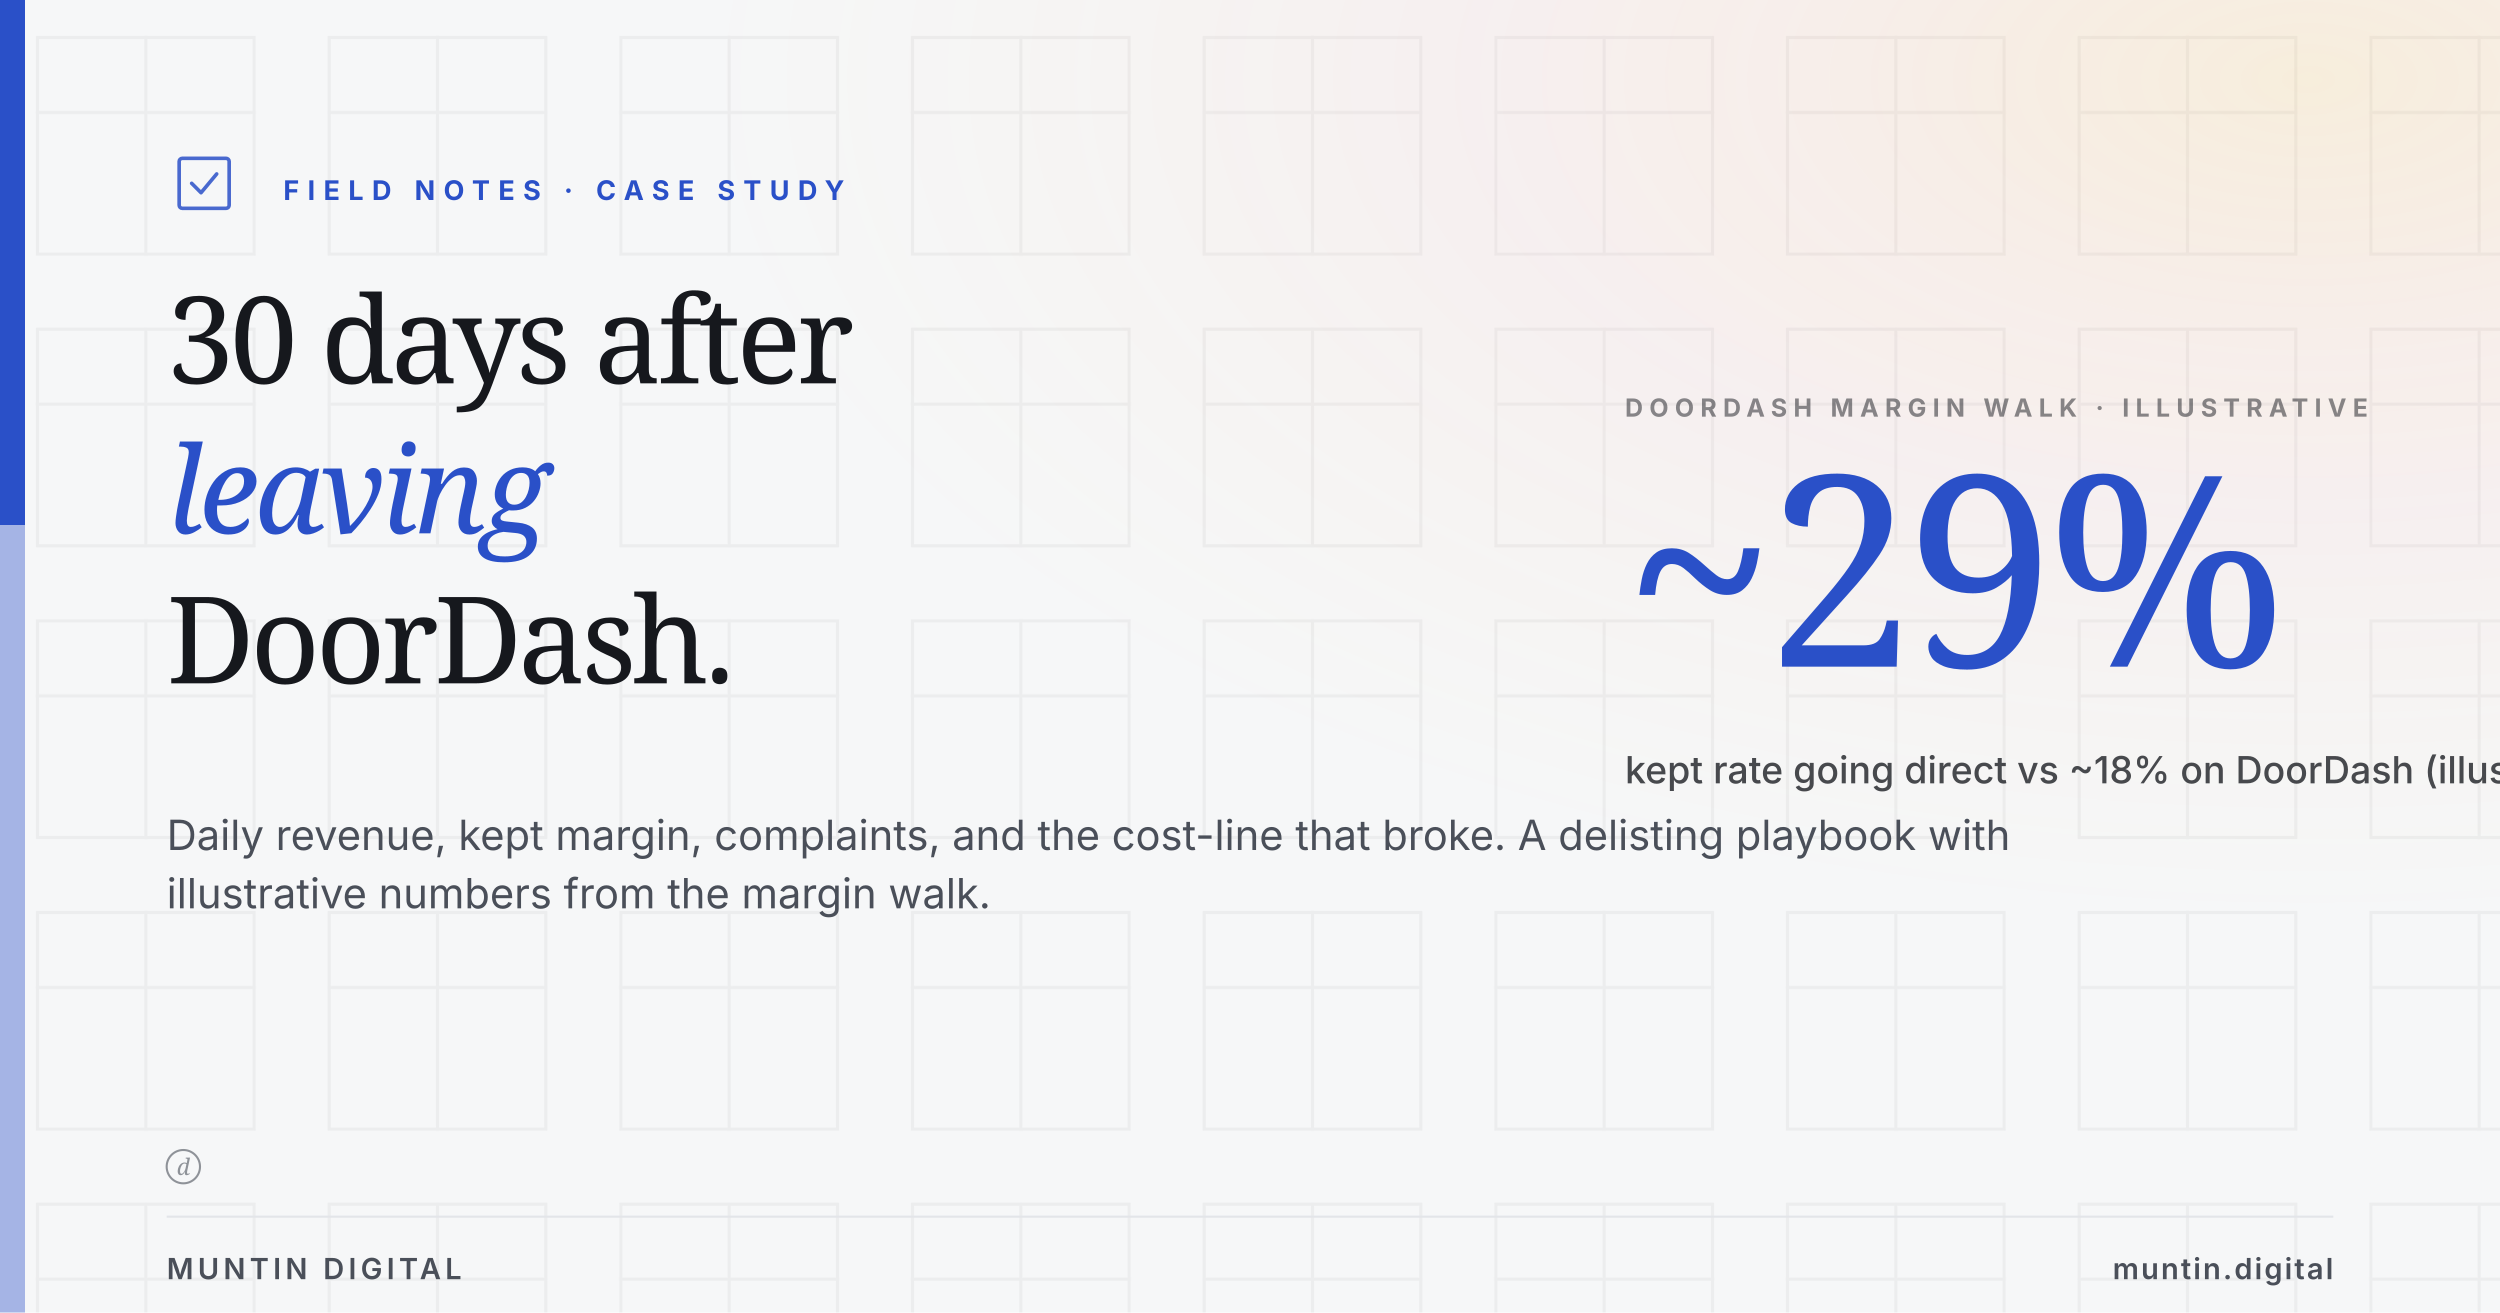
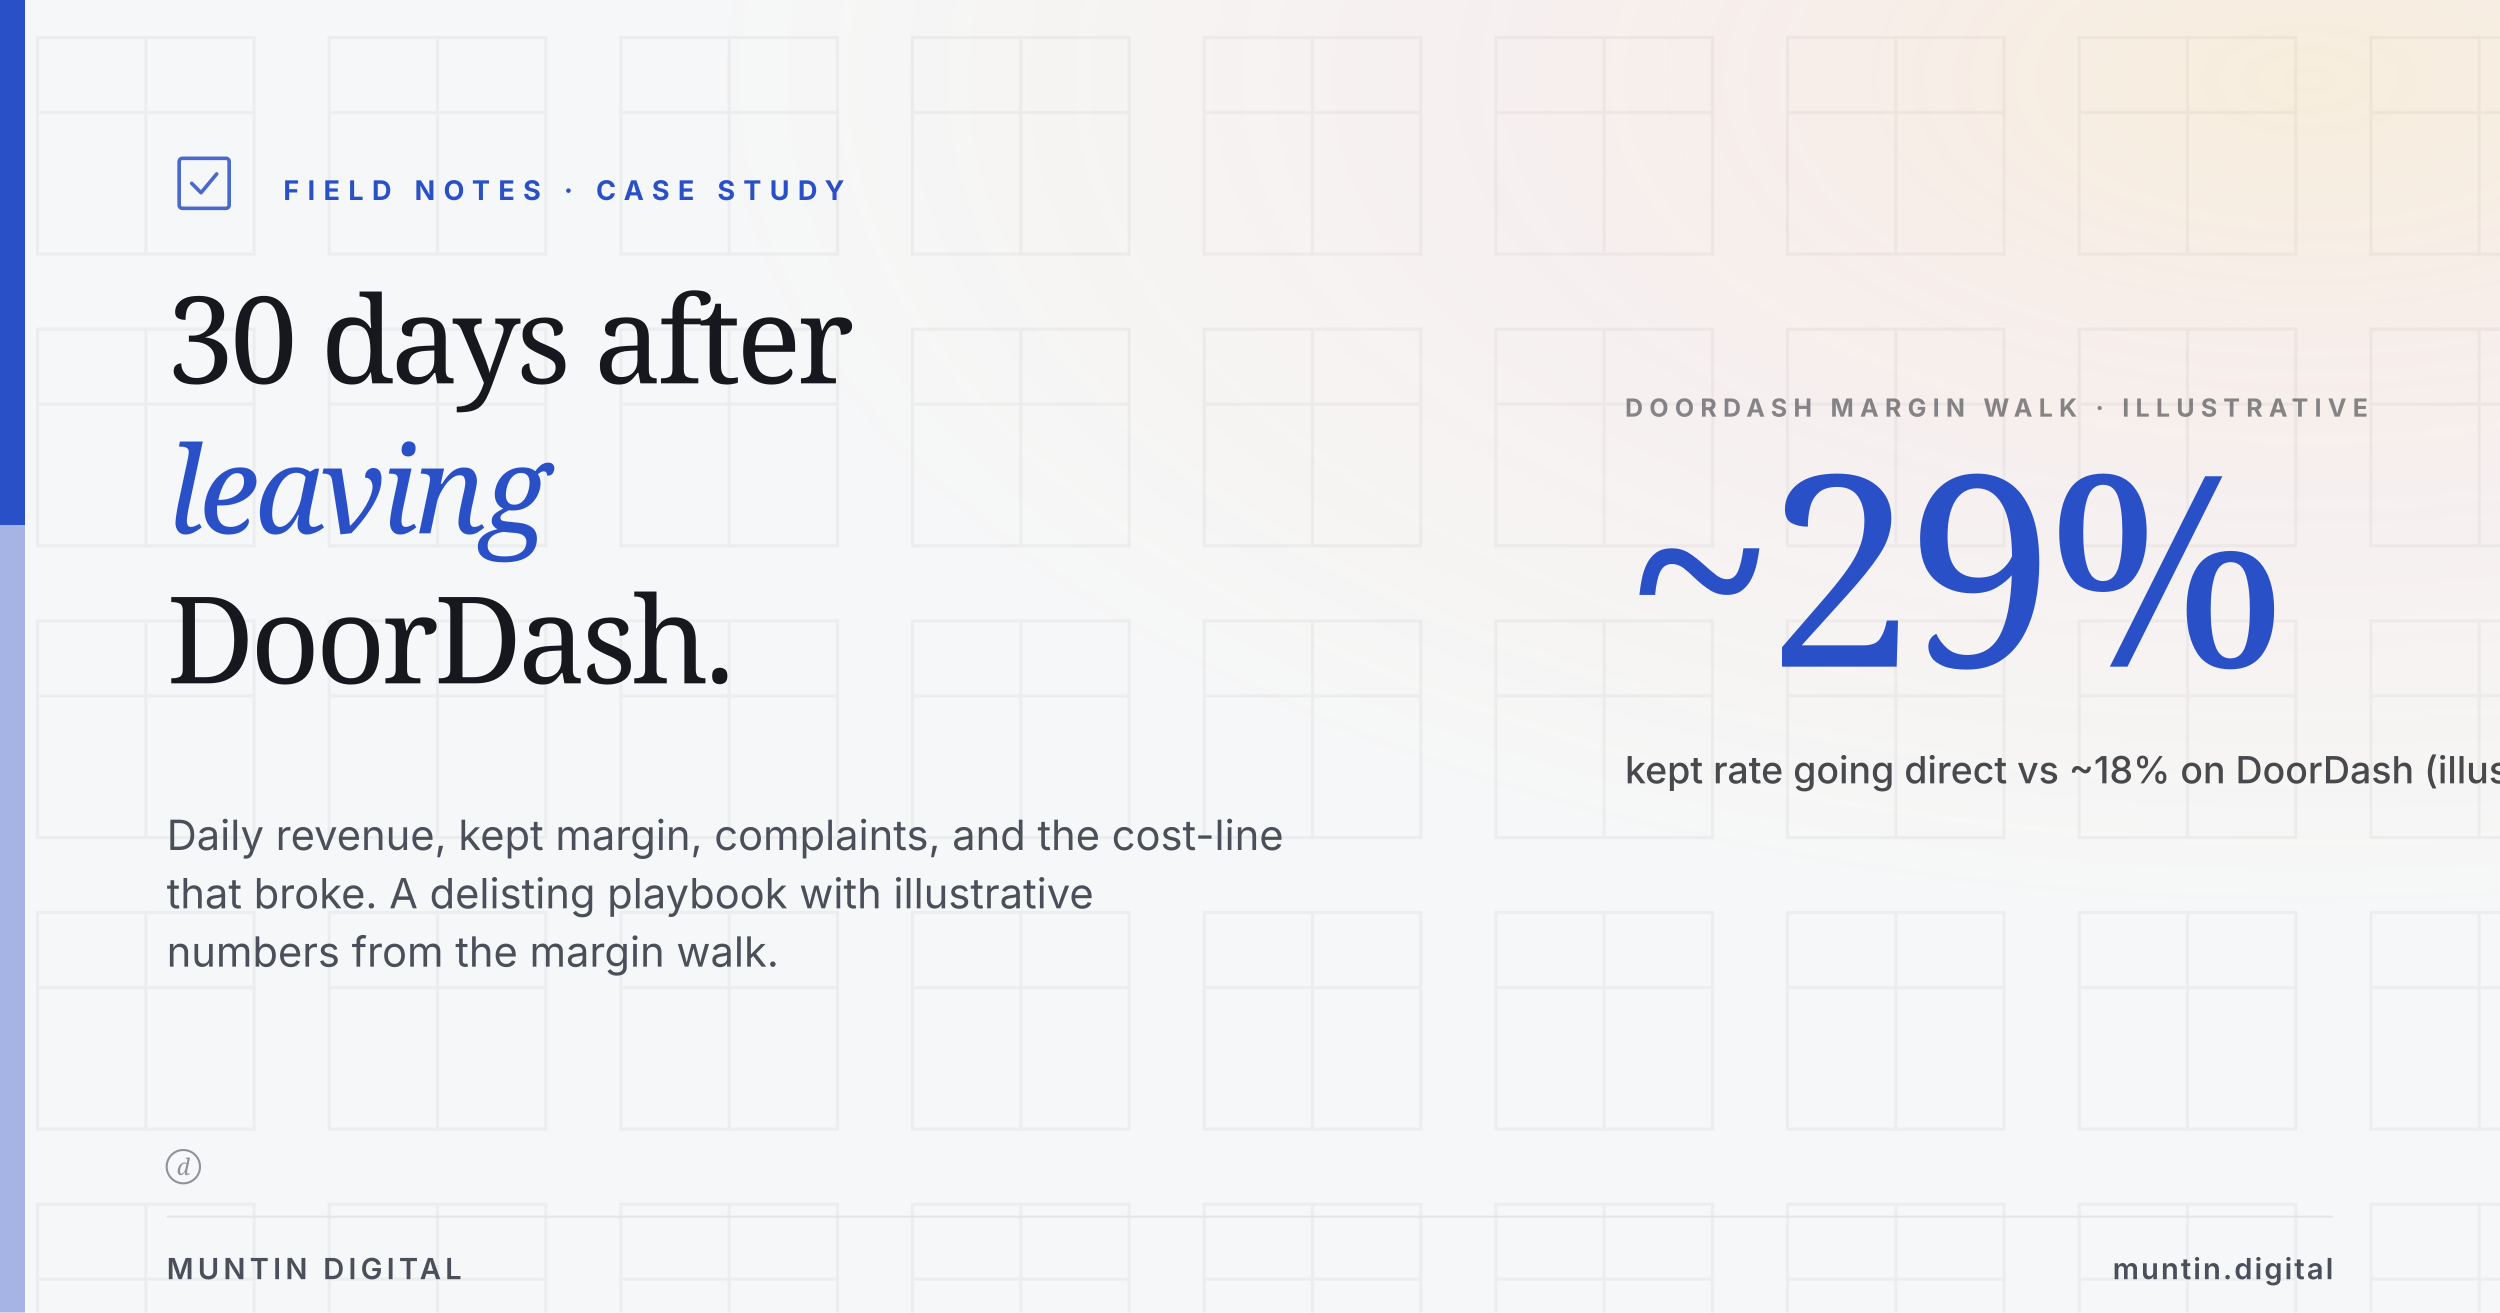
<svg xmlns="http://www.w3.org/2000/svg" viewBox="0 0 1200 630" width="1200" height="630">
  <rect width="1200" height="630" fill="#F6F7F8" />
  <defs>
    <pattern id="muntinField" x="0" y="0" width="140" height="140" patternUnits="userSpaceOnUse">
      <g transform="translate(18, 18)" fill="none" stroke="#16181D" stroke-width="1.5" stroke-linecap="square" stroke-linejoin="miter">
        <rect x="0" y="0" width="104" height="104" />
        <line x1="52" y1="0" x2="52" y2="104" />
        <line x1="0" y1="36" x2="104" y2="36" />
      </g>
    </pattern>
  </defs>
  <rect width="1200" height="630" fill="url(#muntinField)" opacity="0.045" />
  <defs>
    <radialGradient id="ghWarmSoft" cx="92%" cy="6%" r="64%">
      <stop offset="0%" stop-color="#FFB020" stop-opacity="0.13" />
      <stop offset="52%" stop-color="#FF6B5C" stop-opacity="0.05" />
      <stop offset="100%" stop-color="#FFB020" stop-opacity="0" />
    </radialGradient>
  </defs>
  <rect width="1200" height="630" fill="url(#ghWarmSoft)" />
  <rect x="0" y="0" width="12" height="252" fill="#2A50C8" />
  <rect x="0" y="252" width="12" height="378" fill="#2A50C8" opacity="0.4" />
  <g transform="translate(80, 70) scale(1.5)" fill="none" stroke="#2A50C8" stroke-width="1.167" stroke-linecap="round" stroke-linejoin="round" color="#2A50C8" opacity="0.85">
    <rect x="4" y="4" width="16" height="16" rx="1" />
    <polyline points="8 12 11 15 16 9" />
  </g>
  <text x="136" y="96" font-family="Inter, Arial, sans-serif" font-size="13" font-weight="700" letter-spacing="4" fill="#2A50C8">FIELD NOTES · CASE STUDY</text>
  <text x="80" y="184" font-family="Fraunces, Georgia, serif" font-size="58" font-weight="500" letter-spacing="-2" fill="#16181D">30 days after</text>
  <text x="80" y="256" font-family="Fraunces, Georgia, serif" font-style="italic" font-size="58" font-weight="400" letter-spacing="-2" fill="#2A50C8">leaving</text>
  <text x="80" y="328" font-family="Fraunces, Georgia, serif" font-size="58" font-weight="500" letter-spacing="-2" fill="#16181D">DoorDash.</text>
  <text x="80" y="408" font-family="Inter, Arial, sans-serif" font-size="20" font-weight="400" fill="#4A4F59">
-     <tspan x="80" dy="0">Daily revenue, kept margin, complaints, and the cost-line that broke. A delisting playbook with</tspan>
-     <tspan x="80" dy="28">illustrative numbers from the margin walk.</tspan>
+     <tspan x="80" dy="0">Daily revenue, kept margin, complaints, and the cost-line</tspan>
+     <tspan x="80" dy="28">that broke. A delisting playbook with illustrative</tspan>
+     <tspan x="80" dy="28">numbers from the margin walk.</tspan>
  </text>
  <text x="780" y="200" font-family="Inter, Arial, sans-serif" font-size="12" font-weight="700" letter-spacing="3" fill="#16181D" opacity="0.5">DOORDASH MARGIN WALK · ILLUSTRATIVE</text>
  <text x="780" y="320" font-family="Fraunces, Georgia, serif" font-size="128" font-weight="500" letter-spacing="-4" fill="#2A50C8">~29%</text>
  <text x="780" y="376" font-family="Inter, Arial, sans-serif" font-size="18" font-weight="500" fill="#16181D" opacity="0.78">kept rate going direct vs ~18% on DoorDash (illustrative)</text>
  <g transform="translate(80, 552)" fill="#4A4F59" opacity="0.6">
    <circle cx="8" cy="8" r="8" fill="none" stroke="#4A4F59" stroke-width="1" />
    <text x="8" y="12" text-anchor="middle" font-family="Fraunces, Georgia, serif" font-style="italic" font-size="11" font-weight="500" fill="#4A4F59">d</text>
  </g>
  <line x1="80" y1="584" x2="1120" y2="584" stroke="#E3E5E9" stroke-width="1" />
  <text x="80" y="614" font-family="Inter, Arial, sans-serif" font-size="14" font-weight="600" letter-spacing="2" fill="#4A4F59">MUNTIN DIGITAL</text>
  <text x="1120" y="614" text-anchor="end" font-family="Inter, Arial, sans-serif" font-size="14" font-weight="600" letter-spacing="1" fill="#4A4F59">muntin.digital</text>
</svg>
